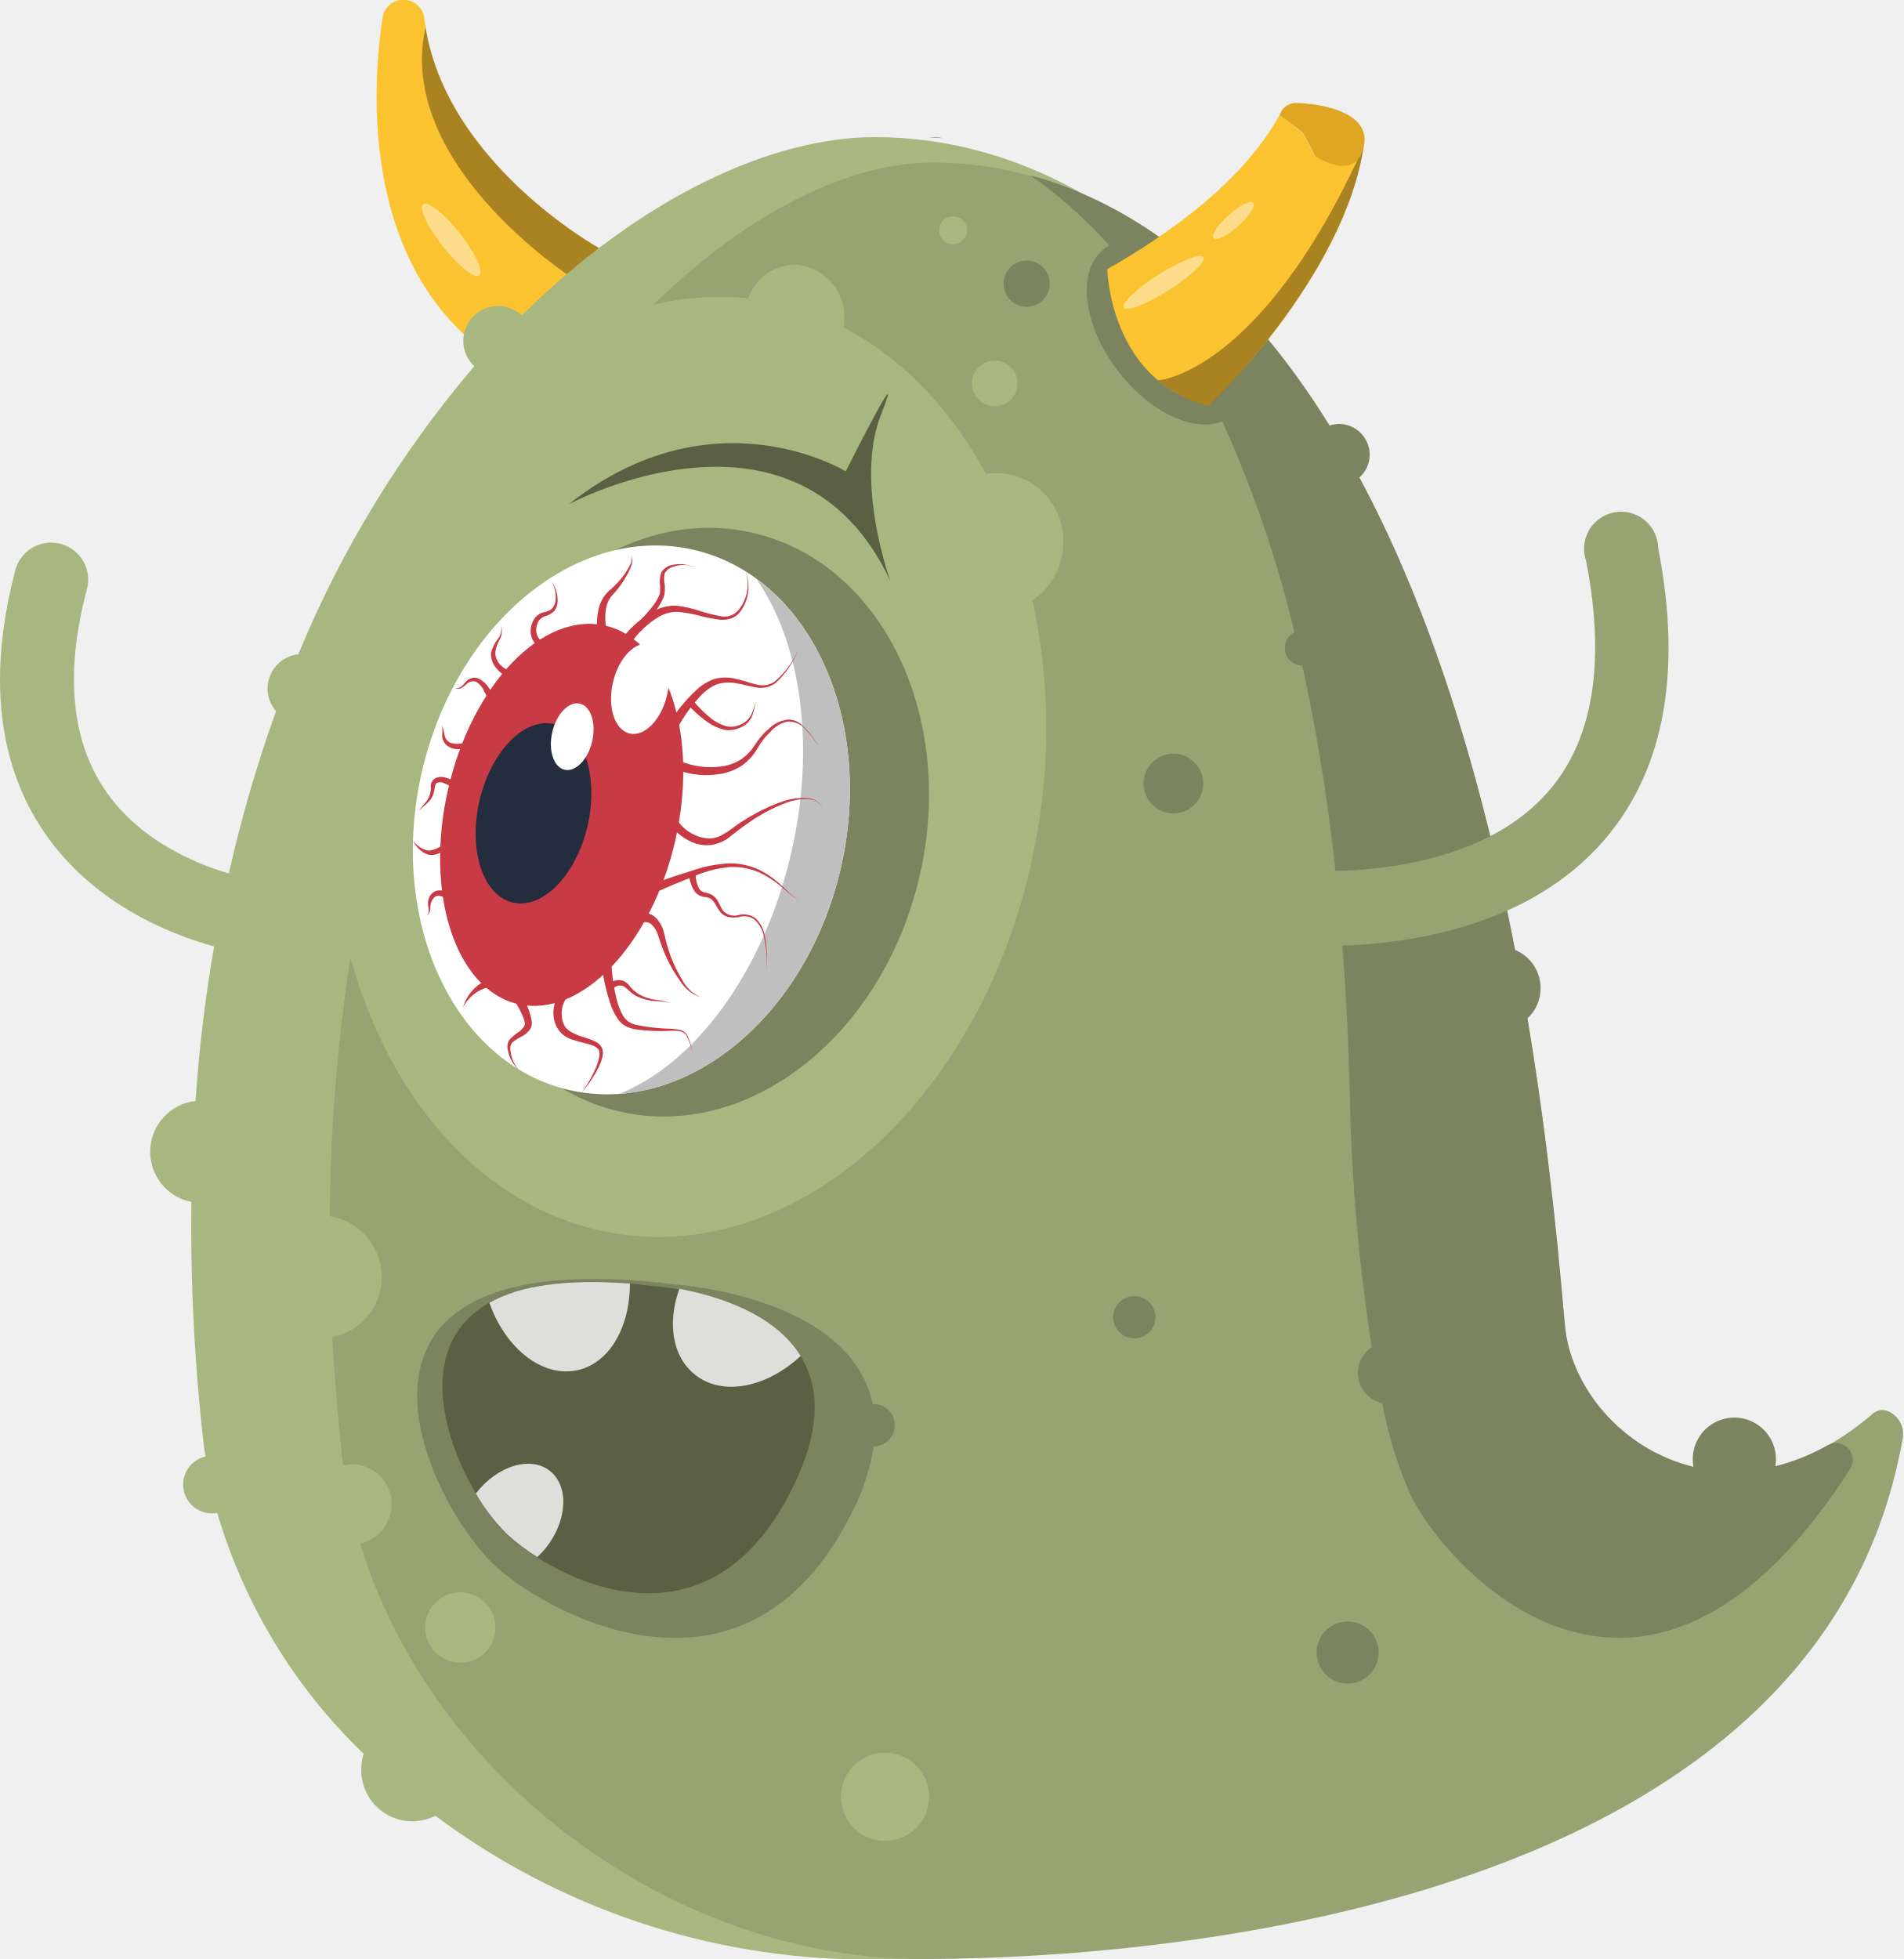
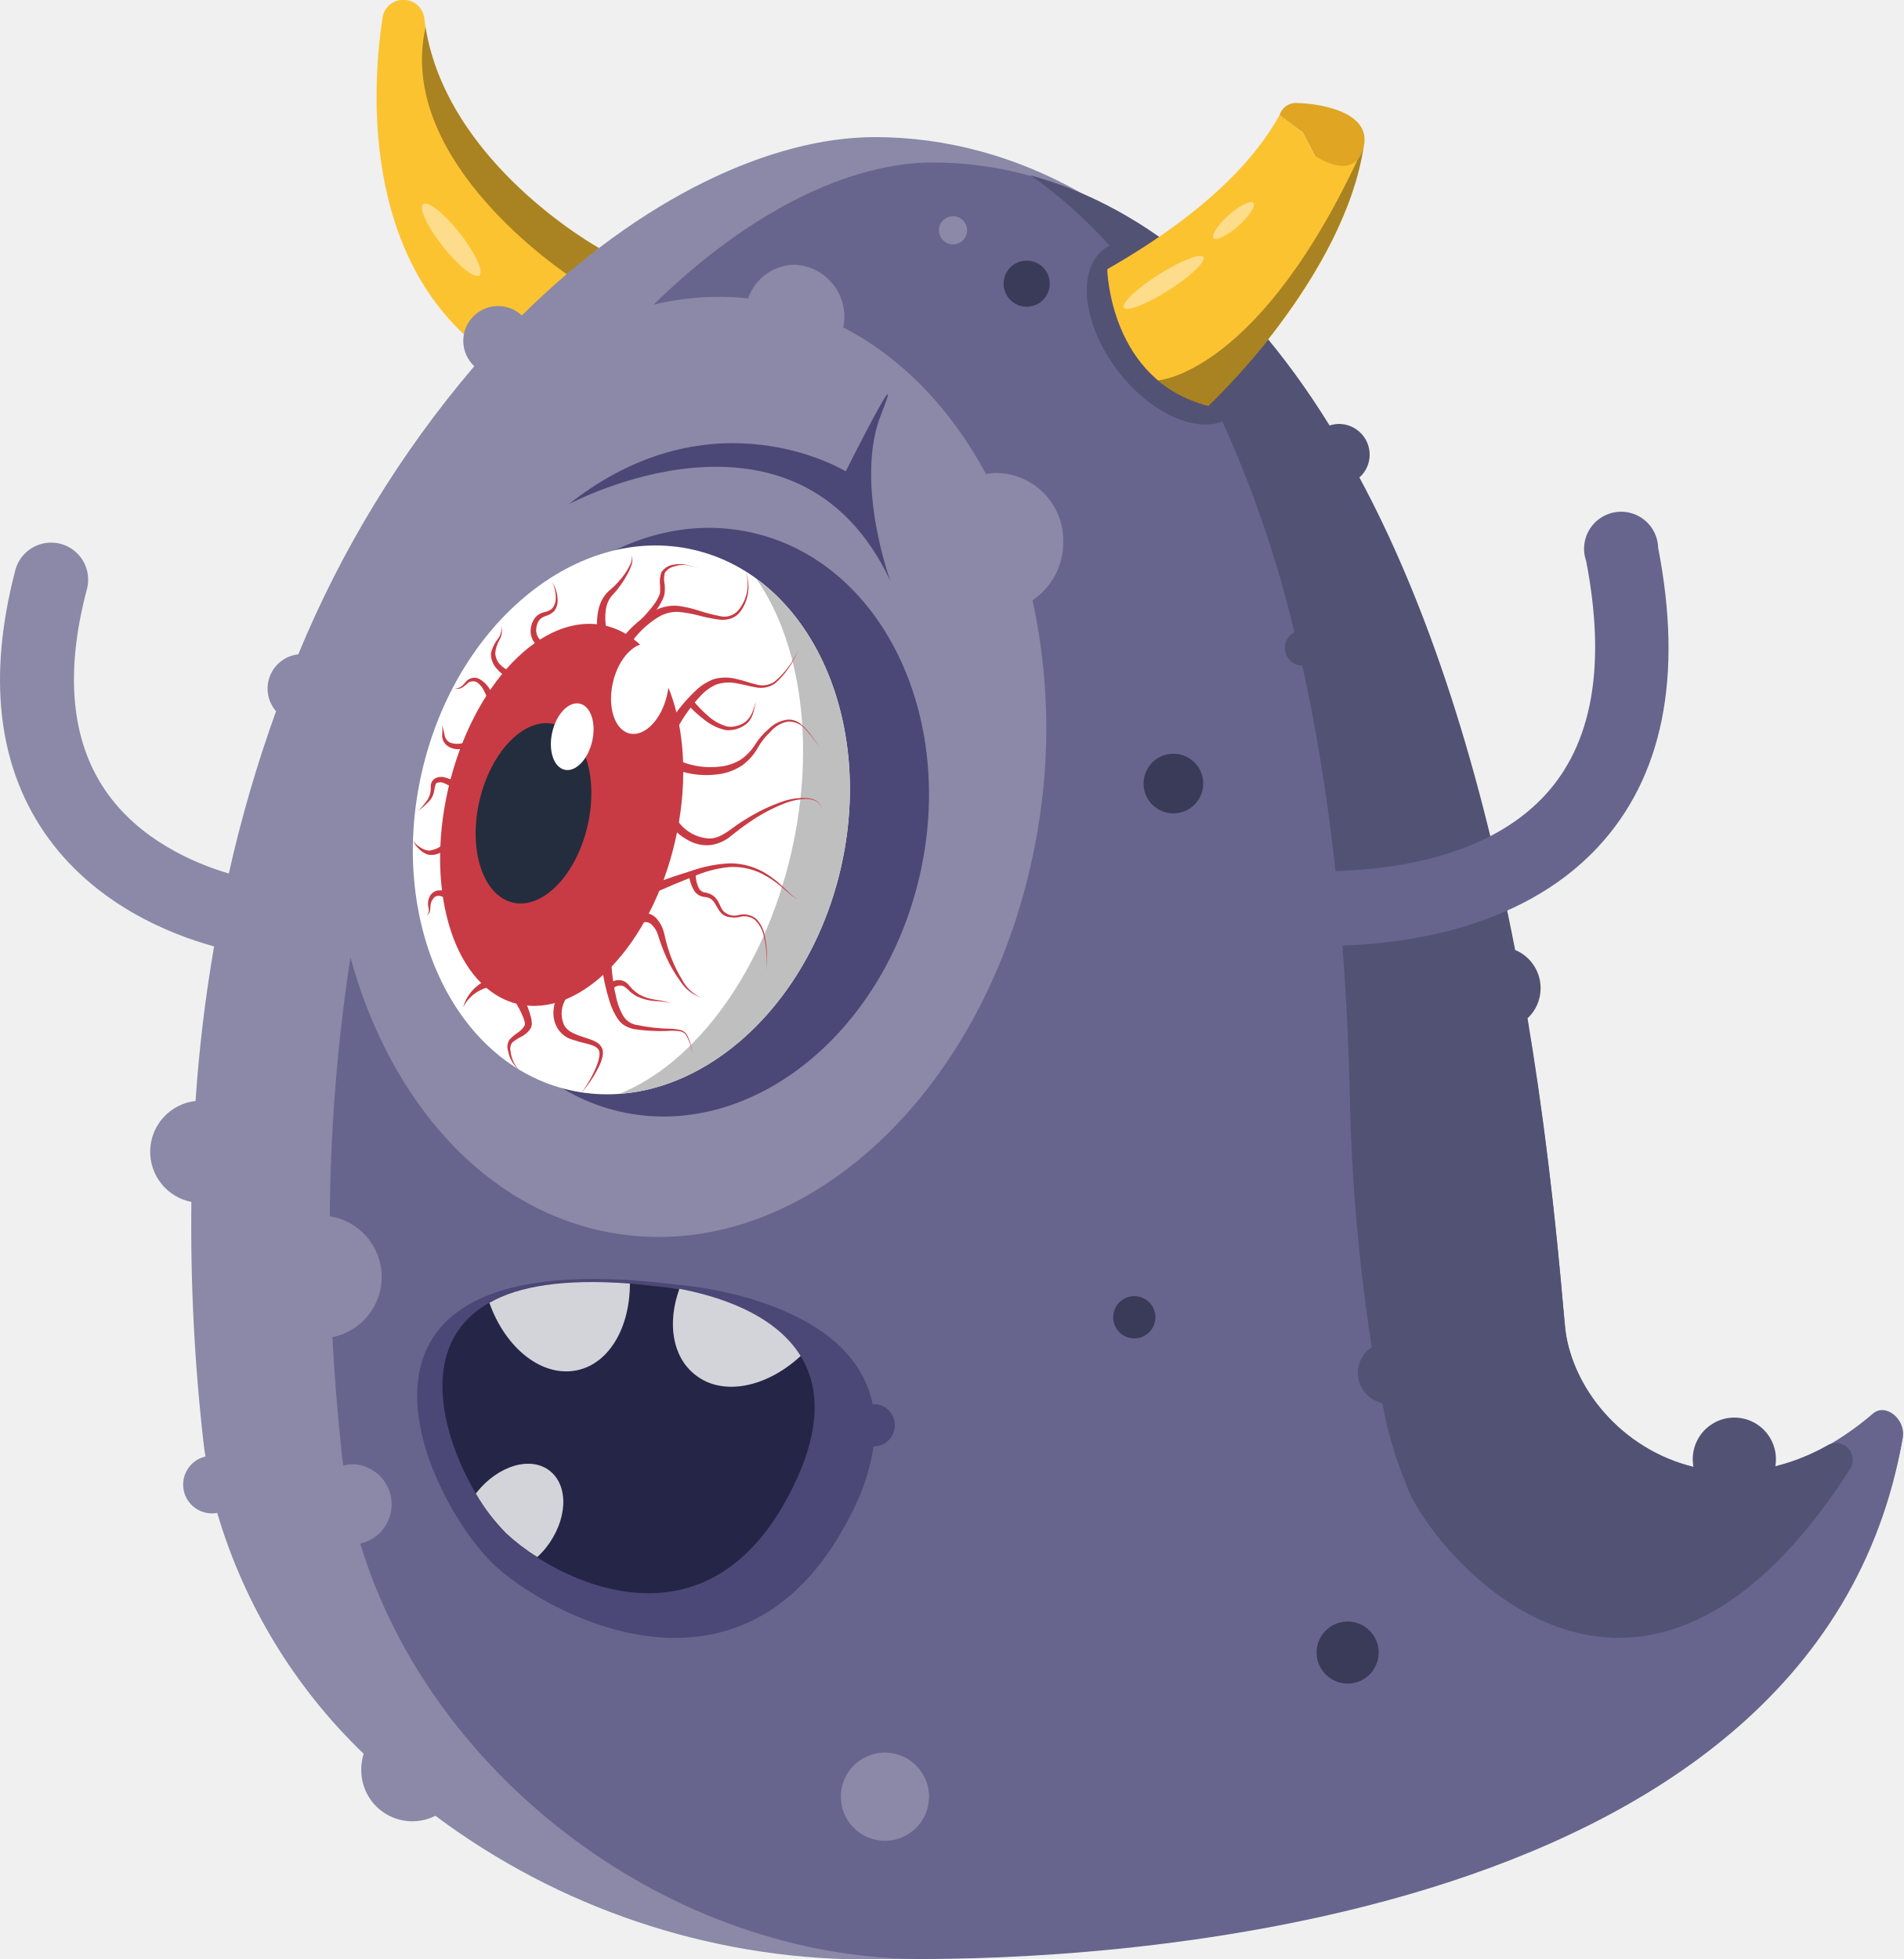
<svg xmlns="http://www.w3.org/2000/svg" viewBox="0 0 205.46 211.46">
  <defs>
-     <style>.cls-1{fill:#fcc331;}.cls-2{opacity:0.33;}.cls-13,.cls-3,.cls-7{fill:#fff;}.cls-3{opacity:0.44;}.cls-4{fill:#a8b780;}.cls-5{fill:#97a372;}.cls-6{fill:#7b845e;}.cls-8{fill:#c93b44;}.cls-9{fill:#242d3e;}.cls-10{fill:#bfbfbf;}.cls-11{fill:#5b6045;}.cls-12{fill:#1f467f;}.cls-13{opacity:0.8;}.cls-14{fill:#e0a522;}</style>
+     <style>.cls-1{fill:#fcc331;}.cls-2{opacity:0.33;}.cls-14,.cls-3,.cls-8{fill:#fff;}.cls-3{opacity:0.44;}.cls-4{fill:#8b89a7;}.cls-5{fill:#67658d;}.cls-6{fill:#525275;}.cls-7{fill:#4b4877;}.cls-9{fill:#c93b44;}.cls-10{fill:#242d3e;}.cls-11{fill:#bfbfbf;}.cls-12{fill:#3a3a59;}.cls-13{fill:#252547;}.cls-14{opacity:0.8;}.cls-15{fill:#e0a522;}</style>
  </defs>
  <g id="Layer_2" data-name="Layer 2">
    <g id="VIRUS">
      <path class="cls-1" d="M64.66,26.77S47.61,17.34,45.81,2a2.24,2.24,0,0,0-2-2h0a2.25,2.25,0,0,0-2.51,1.89c-1,6.47-2.69,26,11.18,36.2Z" />
      <path class="cls-2" d="M64.66,26.77l-3.23,3C59,28.1,42.87,16.59,45.94,2.94,48.3,17.73,64.66,26.77,64.66,26.77Z" />
      <ellipse class="cls-3" cx="48.72" cy="25.88" rx="1.16" ry="4.89" transform="translate(-5.56 35.75) rotate(-38.28)" />
      <path class="cls-4" d="M202,153.25c-18.19,14-31.59,5.53-32.71-6.66C160.18,47,124.83,14.8,94.44,14.8c-11.12,0-25.22,6.49-38.11,19.25a3.75,3.75,0,0,0-5.13,5.48,116.22,116.22,0,0,0-19,31.1,3.72,3.72,0,0,0-2.4,6.14,145.17,145.17,0,0,0-5.1,17.52c-3.72-1.1-9.69-3.62-13.35-9S7,72.65,9.35,63.72a4,4,0,1,0-7.74-2C-1.31,73-.25,82.45,4.76,89.82c5.26,7.71,13.49,11,18.35,12.34-.92,5.32-1.61,10.88-2,16.68a5.52,5.52,0,0,0-.45,10.9A207.28,207.28,0,0,0,22,156c.05.41.12.81.18,1.22a3.11,3.11,0,0,0,.72,6.14,3.31,3.31,0,0,0,.55-.05,59.29,59.29,0,0,0,15.81,26A5.29,5.29,0,0,0,39,191,5.51,5.51,0,0,0,47,196a77.93,77.93,0,0,0,46,15.51c16.65,0,101.65-.71,112.36-56.06A2.17,2.17,0,0,0,202,153.25Z" />
-       <path class="cls-5" d="M202.18,152.59a31.36,31.36,0,0,1-3,2.29c-15,10.09-29.37-.76-30.29-12-7-85.68-33.35-117.27-57.74-123.92a39.44,39.44,0,0,0-10.49-1.42c-8.81,0-19.74,5.17-30.11,15.35a29.93,29.93,0,0,1,10.21-.68,5.4,5.4,0,0,1,5-3.64,5.62,5.62,0,0,1,5.27,6.77c6.36,3.28,11.64,8.82,15.41,15.83a6.67,6.67,0,0,1,1.19-.11,7.3,7.3,0,0,1,7.15,7.45,7.52,7.52,0,0,1-3.32,6.29A64.9,64.9,0,0,1,112,89.7c-4.7,27.76-25.38,47.17-46.17,43.34-13.52-2.5-23.75-14.19-28-29.69a192.92,192.92,0,0,0-2.23,27.94,6.63,6.63,0,0,1,.28,13.05q.32,6.07,1,12.42c0,.49.13,1,.19,1.45a4.12,4.12,0,0,1,1.06-.16,4.34,4.34,0,0,1,.76,8.57c7.62,25.22,33.52,44.84,60.64,44.84,14.67,0,96.45-1.7,105.88-56.29C205.75,153.23,203.58,151.39,202.18,152.59ZM107.48,43.84a2.46,2.46,0,1,1,2.36-2.46A2.41,2.41,0,0,1,107.48,43.84ZM49.84,179.46a3.79,3.79,0,1,1,3.63-3.79A3.72,3.72,0,0,1,49.84,179.46Z" />
+       <path class="cls-5" d="M202.18,152.59a31.36,31.36,0,0,1-3,2.29c-15,10.09-29.37-.76-30.29-12-7-85.68-33.35-117.27-57.74-123.92a39.44,39.44,0,0,0-10.49-1.42c-8.81,0-19.74,5.17-30.11,15.35a29.93,29.93,0,0,1,10.21-.68,5.4,5.4,0,0,1,5-3.64,5.62,5.62,0,0,1,5.27,6.77c6.36,3.28,11.64,8.82,15.41,15.83a6.67,6.67,0,0,1,1.19-.11,7.3,7.3,0,0,1,7.15,7.45,7.52,7.52,0,0,1-3.32,6.29A64.9,64.9,0,0,1,112,89.7c-4.7,27.76-25.38,47.17-46.17,43.34-13.52-2.5-23.75-14.19-28-29.69a192.92,192.92,0,0,0-2.23,27.94,6.63,6.63,0,0,1,.28,13.05q.32,6.07,1,12.42c0,.49.13,1,.19,1.45a4.12,4.12,0,0,1,1.06-.16,4.34,4.34,0,0,1,.76,8.57c7.62,25.22,33.52,44.84,60.64,44.84,14.67,0,96.45-1.7,105.88-56.29C205.75,153.23,203.58,151.39,202.18,152.59ZM102.88,26.38a1.52,1.52,0,1,1,1.52-1.52A1.52,1.52,0,0,1,102.88,26.38ZM95.53,198.7a4.76,4.76,0,1,1,4.76-4.76A4.76,4.76,0,0,1,95.53,198.7Z" />
      <path class="cls-6" d="M199.91,157a1.81,1.81,0,0,0-2.6-1,22.49,22.49,0,0,1-5.66,2.27,3.68,3.68,0,0,0,.06-.57,4.49,4.49,0,1,0-8.9.63c-7.72-1.87-13.34-8.61-13.91-15.52-1-12-2.33-22.93-4-32.89a4.41,4.41,0,0,0,1.41-3.25,4.46,4.46,0,0,0-2.75-4.13c-4.22-21.77-10.06-38.46-16.81-51a3.29,3.29,0,0,0,1.11-2.46,3.33,3.33,0,0,0-3.33-3.32,3.39,3.39,0,0,0-1,.17c-9.84-15.89-21.26-24-32.28-27a50.08,50.08,0,0,1,8.52,7.58,4.32,4.32,0,0,0-.58.36c-3,2.29-2.32,8.19,1.49,13.17,3.41,4.45,8.17,6.66,11.28,5.46a125.65,125.65,0,0,1,7.77,22.74,1.92,1.92,0,0,0,.6,3.6h.25c2.77,12.47,4.68,27.67,5.13,46.21a203.33,203.33,0,0,0,2.37,27.37,3.31,3.31,0,0,0-1.46,2.24,3.35,3.35,0,0,0,2.6,3.8,44,44,0,0,0,3.2,10.24c5.19,9.62,26,30.08,47.32-3.16A1.83,1.83,0,0,0,199.91,157Z" />
-       <ellipse class="cls-6" cx="74.09" cy="88.76" rx="32.05" ry="25.85" transform="translate(-29.05 141.01) rotate(-77.02)" />
-       <ellipse class="cls-7" cx="68.16" cy="88.51" rx="29.92" ry="23.2" transform="translate(-33.4 135.04) rotate(-77.02)" />
-       <ellipse class="cls-8" cx="60.65" cy="87.97" rx="20.96" ry="12.57" transform="translate(-38.71 127.3) rotate(-77.02)" />
-       <ellipse class="cls-9" cx="57.59" cy="87.8" rx="9.89" ry="5.99" transform="translate(-40.9 124.19) rotate(-77.02)" />
-       <ellipse class="cls-7" cx="61.77" cy="79.53" rx="3.66" ry="2.21" transform="translate(-29.6 121.85) rotate(-77.02)" />
-       <ellipse class="cls-7" cx="69.09" cy="74.34" rx="4.96" ry="3" transform="translate(-18.87 124.97) rotate(-77.02)" />
-       <path class="cls-7" d="M45.65,82.9a3.59,3.59,0,0,1,.08-.35c0,.17-.08.32-.12.49Z" />
-       <path class="cls-7" d="M45.61,83c-.23,1-.43,2-.59,3.07.14-.93.32-1.87.53-2.81Z" />
-       <path class="cls-10" d="M90.76,93.72c-3.18,13.79-13.26,23.63-23.93,24.36,8.15-3.21,15.61-13.14,18.58-26,2.7-11.7,1-22.83-3.78-29.62C89.76,68.36,93.74,80.82,90.76,93.72Z" />
-       <path class="cls-8" d="M69.14,98.58a1.83,1.83,0,0,1,1.75.58,3.55,3.55,0,0,1,.76,1.41c.14.5.21.94.34,1.38s.27.89.43,1.32a15.36,15.36,0,0,0,1.23,2.51,4.19,4.19,0,0,0,2,1.89,4.23,4.23,0,0,1-2.2-1.74A14.56,14.56,0,0,1,72,103.48a19.49,19.49,0,0,1-1-2.66,2.62,2.62,0,0,0-.64-1,.93.93,0,0,0-.83-.27Z" />
-       <path class="cls-8" d="M70.47,95.4c1.35-.48,2.69-.94,4.06-1.36a14.66,14.66,0,0,1,4.23-.85,7.4,7.4,0,0,1,4.12,1.22,12,12,0,0,1,1.67,1.34l.77.73a2.31,2.31,0,0,0,.88.57,2.15,2.15,0,0,1-.91-.53l-.81-.69a11.54,11.54,0,0,0-1.72-1.24,7,7,0,0,0-4-1,12.57,12.57,0,0,0-4,1.07c-1.32.51-2.63,1.06-3.92,1.63Z" />
-       <path class="cls-8" d="M73.1,88.51a4.41,4.41,0,0,0,3.49,2c1.42,0,2.54-1.32,3.9-2.07a19.34,19.34,0,0,1,4.21-2A7,7,0,0,1,87,86.14a2.32,2.32,0,0,1,1.12.3,1.44,1.44,0,0,1,.66.92,1.4,1.4,0,0,0-.68-.88A2.49,2.49,0,0,0,87,86.24a6.87,6.87,0,0,0-2.23.45,18.51,18.51,0,0,0-4,2.15c-.63.43-1.24.89-1.84,1.38a4.29,4.29,0,0,1-2.23,1,4.09,4.09,0,0,1-2.45-.54,6.5,6.5,0,0,1-1.91-1.6Z" />
-       <path class="cls-8" d="M64.48,68.05a7.06,7.06,0,0,1,.17-2.43,4.23,4.23,0,0,1,.49-1.14,3.93,3.93,0,0,1,.82-.89,9.75,9.75,0,0,0,1.49-1.65A6.26,6.26,0,0,0,68,61a1.41,1.41,0,0,0,.15-1.08,1.52,1.52,0,0,1,0,1.13,5.15,5.15,0,0,1-.46,1A10.36,10.36,0,0,1,66.33,64a3,3,0,0,0-.93,1.82,5.87,5.87,0,0,0,.07,2.09Z" />
-       <path class="cls-8" d="M72.27,78a17.5,17.5,0,0,1,2.87-3.49,5.56,5.56,0,0,1,2-1.23,4.8,4.8,0,0,1,2.32,0c.74.16,1.43.42,2.13.59a2.39,2.39,0,0,0,2-.27,9.41,9.41,0,0,0,2.6-3.48,9.56,9.56,0,0,1-2.49,3.63,2.7,2.7,0,0,1-2.19.43c-.74-.13-1.45-.34-2.16-.45a4.23,4.23,0,0,0-2,.15,5,5,0,0,0-1.67,1.18,16.44,16.44,0,0,0-2.51,3.46Z" />
-       <path class="cls-8" d="M73.44,82.16a8.49,8.49,0,0,0,4.36.58,5.23,5.23,0,0,0,2.09-.7,5.37,5.37,0,0,0,1.57-1.58A7.27,7.27,0,0,1,83,78.67a3.42,3.42,0,0,1,2.13-1,2.07,2.07,0,0,1,1.14.35,5.16,5.16,0,0,1,.87.81,15.11,15.11,0,0,1,1.37,1.91,15.22,15.22,0,0,0-1.42-1.86,2.47,2.47,0,0,0-2-1,3.22,3.22,0,0,0-1.92,1.11,7.17,7.17,0,0,0-1.41,1.81,6,6,0,0,1-1.63,1.81,6.07,6.07,0,0,1-2.29.92A9.25,9.25,0,0,1,73,83.08Z" />
-       <path class="cls-8" d="M67.15,68.93a10.64,10.64,0,0,1,3.65-3.08,4.56,4.56,0,0,1,2.42-.45,13.05,13.05,0,0,1,2.28.53,18.13,18.13,0,0,0,2.19.57,2,2,0,0,0,2-.61,4.38,4.38,0,0,0,.78-4.25,4.53,4.53,0,0,1-.58,4.42,2.13,2.13,0,0,1-1,.71,2.94,2.94,0,0,1-1.21.12,16.73,16.73,0,0,1-2.28-.46,13.28,13.28,0,0,0-2.21-.38,3.83,3.83,0,0,0-2,.49,9.85,9.85,0,0,0-3.17,3Z" />
-       <path class="cls-8" d="M66,104.1a22,22,0,0,0,.57,3.79,6.93,6.93,0,0,0,.68,1.73,2.1,2.1,0,0,0,1.39,1,20.07,20.07,0,0,0,3.84.43,5.62,5.62,0,0,1,1,.14,1.16,1.16,0,0,1,.75.65,5.66,5.66,0,0,1,.52,1.89,5.66,5.66,0,0,0-.6-1.85c-.29-.66-1-.6-1.67-.62a19.49,19.49,0,0,1-4-.17,3.38,3.38,0,0,1-1-.36,2.43,2.43,0,0,1-.8-.76,7.15,7.15,0,0,1-.87-1.86,21.65,21.65,0,0,1-.86-3.91Z" />
-       <path class="cls-8" d="M61.15,107.72a3,3,0,0,0-.29,2.85c.4.9,1.59,1.2,2.68,1.56a4.72,4.72,0,0,1,.84.36,1.42,1.42,0,0,1,.66.76,1.77,1.77,0,0,1-.05,1,3.94,3.94,0,0,1-.31.83,12.9,12.9,0,0,1-1.93,2.89,12.64,12.64,0,0,0,1.69-3,4.55,4.55,0,0,0,.23-.8,1.5,1.5,0,0,0,0-.76c-.17-.42-.75-.6-1.28-.74a15.73,15.73,0,0,1-1.7-.48,2.77,2.77,0,0,1-1.51-1.2,3.24,3.24,0,0,1-.43-1.9,4.64,4.64,0,0,1,.55-1.86Z" />
-       <path class="cls-8" d="M56.44,107.56a10,10,0,0,1,.87,2.22,2.87,2.87,0,0,1,.1.63,1.1,1.1,0,0,1-.22.74,2.75,2.75,0,0,1-1,.8,5,5,0,0,0-.9.59,1.12,1.12,0,0,0-.17.94,3.41,3.41,0,0,0,.9,2,3.46,3.46,0,0,1-1.16-2,1.42,1.42,0,0,1,.13-1.24,5,5,0,0,1,.91-.78,2.32,2.32,0,0,0,.7-.7.47.47,0,0,0,.06-.34,2.68,2.68,0,0,0-.13-.48,10,10,0,0,0-1-1.93Z" />
-       <path class="cls-8" d="M52.65,106.58A4.17,4.17,0,0,0,50,108.72a4.51,4.51,0,0,1,2.35-2.83Z" />
-       <path class="cls-8" d="M58.42,70a2.13,2.13,0,0,1-1.13-2.12,2.58,2.58,0,0,1,.41-1.12,1.76,1.76,0,0,1,1-.67,1.92,1.92,0,0,0,.89-.39,1.62,1.62,0,0,0,.39-.88,3.58,3.58,0,0,0-.39-2,3.69,3.69,0,0,1,.61,2.06,1.9,1.9,0,0,1-.37,1.08,2.24,2.24,0,0,1-1,.56,1.34,1.34,0,0,0-.71.55,2.15,2.15,0,0,0-.24.9,1.47,1.47,0,0,0,.85,1.39Z" />
-       <path class="cls-8" d="M54.94,73.2a3.82,3.82,0,0,1-1.35-1.06A2.31,2.31,0,0,1,53,70.51,3.8,3.8,0,0,1,53.72,69a1.79,1.79,0,0,0,.38-1.44,1.91,1.91,0,0,1-.2,1.54,3.55,3.55,0,0,0-.44,1.41A2,2,0,0,0,54,71.75a3.25,3.25,0,0,0,1.17.75Z" />
-       <path class="cls-8" d="M52.79,75.89a7.31,7.31,0,0,0-.5-1.24,2.42,2.42,0,0,0-.79-1,.92.92,0,0,0-1.12.19,3.55,3.55,0,0,1-.57.43.88.88,0,0,1-.71,0c.51.11.85-.27,1.15-.63a1.21,1.21,0,0,1,1.43-.39,2.93,2.93,0,0,1,1.1,1,8.17,8.17,0,0,1,.72,1.3Z" />
-       <path class="cls-8" d="M50.79,80.67a4.07,4.07,0,0,1-1.24.2,2,2,0,0,1-1.24-.35,1.42,1.42,0,0,1-.58-1.09,6.27,6.27,0,0,0,0-1.15A7.51,7.51,0,0,1,48,79.4a1.11,1.11,0,0,0,.61.77A2.39,2.39,0,0,0,50.5,80Z" />
-       <path class="cls-8" d="M49.08,85.22a4.35,4.35,0,0,0-1.26-.73.92.92,0,0,0-.59,0c-.15,0-.23.19-.28.44s-.08.52-.17.8a2.14,2.14,0,0,1-.43.73,11.85,11.85,0,0,1-1.19,1.07,11.56,11.56,0,0,0,1-1.21,2.5,2.5,0,0,0,.34-1.45A1,1,0,0,1,47,84a1.38,1.38,0,0,1,1-.09,5.05,5.05,0,0,1,1.56.72Z" />
-       <path class="cls-8" d="M48.44,91.53a5.35,5.35,0,0,1-1,.56,2,2,0,0,1-1.21.17,2.43,2.43,0,0,1-1-.62,2.63,2.63,0,0,1-.63-.89,2.52,2.52,0,0,0,.77.72,2.06,2.06,0,0,0,.92.35A2.81,2.81,0,0,0,48,91Z" />
-       <path class="cls-8" d="M48.17,97a1.74,1.74,0,0,0-.78-.3.66.66,0,0,0-.64.33,1.33,1.33,0,0,0-.29.87,1.61,1.61,0,0,1-.07.53,1.07,1.07,0,0,1-.33.42.94.94,0,0,0,.18-.93,1.74,1.74,0,0,1,.12-1.1,1.2,1.2,0,0,1,1-.71,2.39,2.39,0,0,1,1.18.24Z" />
-       <path class="cls-8" d="M75.1,94.14a3.49,3.49,0,0,0,.33,1.71.94.94,0,0,0,.55.47c.09,0,.3.05.47.1a1.78,1.78,0,0,1,.52.25c.65.48.74,1.22,1.1,1.66a1.67,1.67,0,0,0,1.64.45,2.12,2.12,0,0,1,1.92.4,3.46,3.46,0,0,1,.91,1.73,12.72,12.72,0,0,1,.21,3.89,12.49,12.49,0,0,0-.32-3.86,3.39,3.39,0,0,0-.92-1.63A1.86,1.86,0,0,0,79.75,99a3.08,3.08,0,0,1-1,0,1.51,1.51,0,0,1-.95-.5c-.46-.54-.63-1.22-1.1-1.49a1.11,1.11,0,0,0-.37-.15l-.48-.07a1.51,1.51,0,0,1-.94-.69,4.06,4.06,0,0,1-.55-2Z" />
-       <path class="cls-8" d="M65.57,106.29a2.12,2.12,0,0,1,1-.48,1.36,1.36,0,0,1,1.07.28c.29.24.44.5.65.7a4.57,4.57,0,0,0,.69.54,4.83,4.83,0,0,0,1.69.57,12.25,12.25,0,0,1,1.8.38,11.18,11.18,0,0,0-1.82-.23,5.25,5.25,0,0,1-1.81-.46,3.59,3.59,0,0,1-.8-.53,5.27,5.27,0,0,0-.67-.58,1,1,0,0,0-1.26.34Z" />
-       <path class="cls-8" d="M68.51,67.56a19.69,19.69,0,0,0,1.85-2,5.54,5.54,0,0,0,.72-1.11,1.53,1.53,0,0,0,.18-.56c0-.21,0-.44,0-.66a3,3,0,0,1,.15-1.48,1.86,1.86,0,0,1,1.26-.79,3.58,3.58,0,0,1,1.42,0,4.74,4.74,0,0,0,1.37.23A4.92,4.92,0,0,1,74.1,61a3,3,0,0,0-1.34.15,1.59,1.59,0,0,0-1,.71,2.76,2.76,0,0,0,0,1.28,4.33,4.33,0,0,1,0,.73,2,2,0,0,1-.2.77,6.83,6.83,0,0,1-.74,1.26A21.1,21.1,0,0,1,69,68.1Z" />
-       <path class="cls-8" d="M74.76,75.55a13.37,13.37,0,0,0,1.66,1.71,5.06,5.06,0,0,0,2,1.14,2.22,2.22,0,0,0,1.14-.05,2.66,2.66,0,0,0,1-.51,2.53,2.53,0,0,0,.67-1,5.66,5.66,0,0,0,.2-.58c.07-.17.08-.44.3-.5-.21.07-.2.33-.25.52s-.09.4-.15.59A2.59,2.59,0,0,1,80.74,78a3.12,3.12,0,0,1-2.37.81,5.45,5.45,0,0,1-2.3-1.09A13.53,13.53,0,0,1,74.19,76Z" />
-       <path class="cls-11" d="M61.4,54.43S86,41.15,96.12,62.72c0,0-3.92-10.7-1-18s-3.82,6.16-3.82,6.16S77,42.07,61.4,54.43Z" />
-       <path class="cls-12" d="M101.79,14.91l-1.5-.11A8.35,8.35,0,0,1,101.79,14.91Z" />
-       <circle class="cls-6" cx="126.67" cy="84.58" r="3.22" />
-       <circle class="cls-6" cx="110.83" cy="30.62" r="2.49" />
-       <circle class="cls-6" cx="145.48" cy="178.38" r="3.35" />
-       <circle class="cls-6" cx="122.45" cy="142.19" r="2.28" />
-       <circle class="cls-4" cx="95.54" cy="193.95" r="4.76" />
-       <circle class="cls-4" cx="102.89" cy="24.86" r="1.51" />
-       <path class="cls-6" d="M94.46,151.58a1.9,1.9,0,0,0-.25,0c-2.37-11.63-21.07-12.9-21.07-12.9-41.6-5.26-26.76,24.09-19.45,30.55,6.25,5.53,27.17,16.45,38.29-6a23.15,23.15,0,0,0,2.33-7.1l.15,0a2.29,2.29,0,0,0,0-4.57Z" />
-       <path class="cls-11" d="M70.73,138.84S95.09,140.36,85.85,160s-26.16,10.31-31.2,5.56C48.76,160,36.93,134.61,70.73,138.84Z" />
-       <path class="cls-13" d="M58.94,167.07a9.12,9.12,0,0,1-.94,1,22,22,0,0,1-3.35-2.55,20.93,20.93,0,0,1-3.28-4.31l.07-.09c2.32-2.93,5.87-4,7.94-2.33S61.25,164.14,58.94,167.07Z" />
-       <path class="cls-13" d="M68,138.55c0,4.69-2.19,8.59-5.66,9.35-3.79.83-7.77-2.34-9.51-7.27C55.93,138.85,60.78,138,68,138.55Z" />
-       <path class="cls-13" d="M86.43,146.37c-3.7,3.43-8.48,4.39-11.42,2-2.43-1.92-3-5.57-1.67-9.25C77,139.81,83.49,141.6,86.43,146.37Z" />
+       <ellipse class="cls-7" cx="74.09" cy="88.76" rx="32.05" ry="25.85" transform="translate(-29.05 141.01) rotate(-77.02)" />
+       <ellipse class="cls-8" cx="68.16" cy="88.51" rx="29.92" ry="23.2" transform="translate(-33.4 135.04) rotate(-77.02)" />
+       <ellipse class="cls-9" cx="60.65" cy="87.97" rx="20.96" ry="12.57" transform="translate(-38.71 127.3) rotate(-77.02)" />
+       <ellipse class="cls-10" cx="57.59" cy="87.8" rx="9.89" ry="5.99" transform="translate(-40.9 124.19) rotate(-77.02)" />
+       <ellipse class="cls-8" cx="61.77" cy="79.53" rx="3.66" ry="2.21" transform="translate(-29.6 121.85) rotate(-77.02)" />
+       <ellipse class="cls-8" cx="69.09" cy="74.34" rx="4.96" ry="3" transform="translate(-18.87 124.97) rotate(-77.02)" />
+       <path class="cls-8" d="M45.65,82.9a3.59,3.59,0,0,1,.08-.35c0,.17-.08.32-.12.49Z" />
+       <path class="cls-8" d="M45.61,83c-.23,1-.43,2-.59,3.07.14-.93.32-1.87.53-2.81Z" />
+       <path class="cls-11" d="M90.76,93.72c-3.18,13.79-13.26,23.63-23.93,24.36,8.15-3.21,15.61-13.14,18.58-26,2.7-11.7,1-22.83-3.78-29.62C89.76,68.36,93.74,80.82,90.76,93.72Z" />
+       <path class="cls-9" d="M69.14,98.58a1.83,1.83,0,0,1,1.75.58,3.55,3.55,0,0,1,.76,1.41c.14.5.21.94.34,1.38s.27.89.43,1.32a15.36,15.36,0,0,0,1.23,2.51,4.19,4.19,0,0,0,2,1.89,4.23,4.23,0,0,1-2.2-1.74A14.56,14.56,0,0,1,72,103.48a19.49,19.49,0,0,1-1-2.66,2.62,2.62,0,0,0-.64-1,.93.93,0,0,0-.83-.27Z" />
+       <path class="cls-9" d="M70.47,95.4c1.35-.48,2.69-.94,4.06-1.36a14.66,14.66,0,0,1,4.23-.85,7.4,7.4,0,0,1,4.12,1.22,12,12,0,0,1,1.67,1.34l.77.73a2.31,2.31,0,0,0,.88.57,2.15,2.15,0,0,1-.91-.53l-.81-.69a11.54,11.54,0,0,0-1.72-1.24,7,7,0,0,0-4-1,12.57,12.57,0,0,0-4,1.07c-1.32.51-2.63,1.06-3.92,1.63Z" />
+       <path class="cls-9" d="M73.1,88.51a4.41,4.41,0,0,0,3.49,2c1.42,0,2.54-1.32,3.9-2.07a19.34,19.34,0,0,1,4.21-2A7,7,0,0,1,87,86.14a2.32,2.32,0,0,1,1.12.3,1.44,1.44,0,0,1,.66.92,1.4,1.4,0,0,0-.68-.88A2.49,2.49,0,0,0,87,86.24a6.87,6.87,0,0,0-2.23.45,18.51,18.51,0,0,0-4,2.15c-.63.43-1.24.89-1.84,1.38a4.29,4.29,0,0,1-2.23,1,4.09,4.09,0,0,1-2.45-.54,6.5,6.5,0,0,1-1.91-1.6Z" />
+       <path class="cls-9" d="M64.48,68.05a7.06,7.06,0,0,1,.17-2.43,4.23,4.23,0,0,1,.49-1.14,3.93,3.93,0,0,1,.82-.89,9.75,9.75,0,0,0,1.49-1.65A6.26,6.26,0,0,0,68,61a1.41,1.41,0,0,0,.15-1.08,1.52,1.52,0,0,1,0,1.13,5.15,5.15,0,0,1-.46,1A10.36,10.36,0,0,1,66.33,64a3,3,0,0,0-.93,1.82,5.87,5.87,0,0,0,.07,2.09Z" />
+       <path class="cls-9" d="M72.27,78a17.5,17.5,0,0,1,2.87-3.49,5.56,5.56,0,0,1,2-1.23,4.8,4.8,0,0,1,2.32,0c.74.16,1.43.42,2.13.59a2.39,2.39,0,0,0,2-.27,9.41,9.41,0,0,0,2.6-3.48,9.56,9.56,0,0,1-2.49,3.63,2.7,2.7,0,0,1-2.19.43c-.74-.13-1.45-.34-2.16-.45a4.23,4.23,0,0,0-2,.15,5,5,0,0,0-1.67,1.18,16.44,16.44,0,0,0-2.51,3.46Z" />
+       <path class="cls-9" d="M73.44,82.16a8.49,8.49,0,0,0,4.36.58,5.23,5.23,0,0,0,2.09-.7,5.37,5.37,0,0,0,1.57-1.58A7.27,7.27,0,0,1,83,78.67a3.42,3.42,0,0,1,2.13-1,2.07,2.07,0,0,1,1.14.35,5.16,5.16,0,0,1,.87.81,15.11,15.11,0,0,1,1.37,1.91,15.22,15.22,0,0,0-1.42-1.86,2.47,2.47,0,0,0-2-1,3.22,3.22,0,0,0-1.92,1.11,7.17,7.17,0,0,0-1.41,1.81,6,6,0,0,1-1.63,1.81,6.07,6.07,0,0,1-2.29.92A9.25,9.25,0,0,1,73,83.08Z" />
+       <path class="cls-9" d="M67.15,68.93a10.64,10.64,0,0,1,3.65-3.08,4.56,4.56,0,0,1,2.42-.45,13.05,13.05,0,0,1,2.28.53,18.13,18.13,0,0,0,2.19.57,2,2,0,0,0,2-.61,4.38,4.38,0,0,0,.78-4.25,4.53,4.53,0,0,1-.58,4.42,2.13,2.13,0,0,1-1,.71,2.94,2.94,0,0,1-1.21.12,16.73,16.73,0,0,1-2.28-.46,13.28,13.28,0,0,0-2.21-.38,3.83,3.83,0,0,0-2,.49,9.85,9.85,0,0,0-3.17,3Z" />
+       <path class="cls-9" d="M66,104.1a22,22,0,0,0,.57,3.79,6.93,6.93,0,0,0,.68,1.73,2.1,2.1,0,0,0,1.39,1,20.07,20.07,0,0,0,3.84.43,5.62,5.62,0,0,1,1,.14,1.16,1.16,0,0,1,.75.65,5.66,5.66,0,0,1,.52,1.89,5.66,5.66,0,0,0-.6-1.85c-.29-.66-1-.6-1.67-.62a19.49,19.49,0,0,1-4-.17,3.38,3.38,0,0,1-1-.36,2.43,2.43,0,0,1-.8-.76,7.15,7.15,0,0,1-.87-1.86,21.65,21.65,0,0,1-.86-3.91Z" />
+       <path class="cls-9" d="M61.15,107.72a3,3,0,0,0-.29,2.85c.4.9,1.59,1.2,2.68,1.56a4.72,4.72,0,0,1,.84.36,1.42,1.42,0,0,1,.66.76,1.77,1.77,0,0,1-.05,1,3.94,3.94,0,0,1-.31.83,12.9,12.9,0,0,1-1.93,2.89,12.64,12.64,0,0,0,1.69-3,4.55,4.55,0,0,0,.23-.8,1.5,1.5,0,0,0,0-.76c-.17-.42-.75-.6-1.28-.74a15.73,15.73,0,0,1-1.7-.48,2.77,2.77,0,0,1-1.51-1.2,3.24,3.24,0,0,1-.43-1.9,4.64,4.64,0,0,1,.55-1.86Z" />
+       <path class="cls-9" d="M56.44,107.56a10,10,0,0,1,.87,2.22,2.87,2.87,0,0,1,.1.63,1.1,1.1,0,0,1-.22.74,2.75,2.75,0,0,1-1,.8,5,5,0,0,0-.9.59,1.12,1.12,0,0,0-.17.94,3.41,3.41,0,0,0,.9,2,3.46,3.46,0,0,1-1.16-2,1.42,1.42,0,0,1,.13-1.24,5,5,0,0,1,.91-.78,2.32,2.32,0,0,0,.7-.7.47.47,0,0,0,.06-.34,2.68,2.68,0,0,0-.13-.48,10,10,0,0,0-1-1.93Z" />
+       <path class="cls-9" d="M52.65,106.58A4.17,4.17,0,0,0,50,108.72a4.51,4.51,0,0,1,2.35-2.83Z" />
+       <path class="cls-9" d="M58.42,70a2.13,2.13,0,0,1-1.13-2.12,2.58,2.58,0,0,1,.41-1.12,1.76,1.76,0,0,1,1-.67,1.92,1.92,0,0,0,.89-.39,1.62,1.62,0,0,0,.39-.88,3.58,3.58,0,0,0-.39-2,3.69,3.69,0,0,1,.61,2.06,1.9,1.9,0,0,1-.37,1.08,2.24,2.24,0,0,1-1,.56,1.34,1.34,0,0,0-.71.55,2.15,2.15,0,0,0-.24.9,1.47,1.47,0,0,0,.85,1.39Z" />
+       <path class="cls-9" d="M54.94,73.2a3.82,3.82,0,0,1-1.35-1.06A2.31,2.31,0,0,1,53,70.51,3.8,3.8,0,0,1,53.72,69a1.79,1.79,0,0,0,.38-1.44,1.91,1.91,0,0,1-.2,1.54,3.55,3.55,0,0,0-.44,1.41A2,2,0,0,0,54,71.75a3.25,3.25,0,0,0,1.17.75Z" />
+       <path class="cls-9" d="M52.79,75.89a7.31,7.31,0,0,0-.5-1.24,2.42,2.42,0,0,0-.79-1,.92.92,0,0,0-1.12.19,3.55,3.55,0,0,1-.57.43.88.88,0,0,1-.71,0c.51.11.85-.27,1.15-.63a1.21,1.21,0,0,1,1.43-.39,2.93,2.93,0,0,1,1.1,1,8.17,8.17,0,0,1,.72,1.3Z" />
+       <path class="cls-9" d="M50.79,80.67a4.07,4.07,0,0,1-1.24.2,2,2,0,0,1-1.24-.35,1.42,1.42,0,0,1-.58-1.09,6.27,6.27,0,0,0,0-1.15A7.51,7.51,0,0,1,48,79.4a1.11,1.11,0,0,0,.61.77A2.39,2.39,0,0,0,50.5,80Z" />
+       <path class="cls-9" d="M49.08,85.22a4.35,4.35,0,0,0-1.26-.73.92.92,0,0,0-.59,0c-.15,0-.23.19-.28.44s-.08.52-.17.8a2.14,2.14,0,0,1-.43.73,11.85,11.85,0,0,1-1.19,1.07,11.56,11.56,0,0,0,1-1.21,2.5,2.5,0,0,0,.34-1.45A1,1,0,0,1,47,84a1.38,1.38,0,0,1,1-.09,5.05,5.05,0,0,1,1.56.72Z" />
+       <path class="cls-9" d="M48.44,91.53a5.35,5.35,0,0,1-1,.56,2,2,0,0,1-1.21.17,2.43,2.43,0,0,1-1-.62,2.63,2.63,0,0,1-.63-.89,2.52,2.52,0,0,0,.77.72,2.06,2.06,0,0,0,.92.35A2.81,2.81,0,0,0,48,91Z" />
+       <path class="cls-9" d="M48.17,97a1.74,1.74,0,0,0-.78-.3.66.66,0,0,0-.64.33,1.33,1.33,0,0,0-.29.87,1.61,1.61,0,0,1-.07.53,1.07,1.07,0,0,1-.33.42.94.94,0,0,0,.18-.93,1.74,1.74,0,0,1,.12-1.1,1.2,1.2,0,0,1,1-.71,2.39,2.39,0,0,1,1.18.24Z" />
+       <path class="cls-9" d="M75.1,94.14a3.49,3.49,0,0,0,.33,1.71.94.94,0,0,0,.55.47c.09,0,.3.05.47.1a1.78,1.78,0,0,1,.52.25c.65.48.74,1.22,1.1,1.66a1.67,1.67,0,0,0,1.64.45,2.12,2.12,0,0,1,1.92.4,3.46,3.46,0,0,1,.91,1.73,12.72,12.72,0,0,1,.21,3.89,12.49,12.49,0,0,0-.32-3.86,3.39,3.39,0,0,0-.92-1.63A1.86,1.86,0,0,0,79.75,99a3.08,3.08,0,0,1-1,0,1.51,1.51,0,0,1-.95-.5c-.46-.54-.63-1.22-1.1-1.49a1.11,1.11,0,0,0-.37-.15l-.48-.07a1.51,1.51,0,0,1-.94-.69,4.06,4.06,0,0,1-.55-2Z" />
+       <path class="cls-9" d="M65.57,106.29a2.12,2.12,0,0,1,1-.48,1.36,1.36,0,0,1,1.07.28c.29.24.44.5.65.7a4.57,4.57,0,0,0,.69.54,4.83,4.83,0,0,0,1.69.57,12.25,12.25,0,0,1,1.8.38,11.18,11.18,0,0,0-1.82-.23,5.25,5.25,0,0,1-1.81-.46,3.59,3.59,0,0,1-.8-.53,5.27,5.27,0,0,0-.67-.58,1,1,0,0,0-1.26.34Z" />
+       <path class="cls-9" d="M68.51,67.56a19.69,19.69,0,0,0,1.85-2,5.54,5.54,0,0,0,.72-1.11,1.53,1.53,0,0,0,.18-.56c0-.21,0-.44,0-.66a3,3,0,0,1,.15-1.48,1.86,1.86,0,0,1,1.26-.79,3.58,3.58,0,0,1,1.42,0,4.74,4.74,0,0,0,1.37.23A4.92,4.92,0,0,1,74.1,61a3,3,0,0,0-1.34.15,1.59,1.59,0,0,0-1,.71,2.76,2.76,0,0,0,0,1.28,4.33,4.33,0,0,1,0,.73,2,2,0,0,1-.2.77,6.83,6.83,0,0,1-.74,1.26A21.1,21.1,0,0,1,69,68.1Z" />
+       <path class="cls-9" d="M74.76,75.55a13.37,13.37,0,0,0,1.66,1.71,5.06,5.06,0,0,0,2,1.14,2.22,2.22,0,0,0,1.14-.05,2.66,2.66,0,0,0,1-.51,2.53,2.53,0,0,0,.67-1,5.66,5.66,0,0,0,.2-.58c.07-.17.08-.44.3-.5-.21.07-.2.33-.25.52s-.09.4-.15.59A2.59,2.59,0,0,1,80.74,78a3.12,3.12,0,0,1-2.37.81,5.45,5.45,0,0,1-2.3-1.09A13.53,13.53,0,0,1,74.19,76Z" />
+       <path class="cls-7" d="M61.4,54.43S86,41.15,96.12,62.72c0,0-3.92-10.7-1-18s-3.82,6.16-3.82,6.16S77,42.07,61.4,54.43Z" />
+       <circle class="cls-12" cx="126.67" cy="84.58" r="3.22" />
+       <circle class="cls-12" cx="110.83" cy="30.62" r="2.49" />
+       <circle class="cls-12" cx="145.48" cy="178.38" r="3.35" />
+       <circle class="cls-12" cx="122.45" cy="142.19" r="2.28" />
+       <path class="cls-7" d="M94.46,151.58a1.9,1.9,0,0,0-.25,0c-2.37-11.63-21.07-12.9-21.07-12.9-41.6-5.26-26.76,24.09-19.45,30.55,6.25,5.53,27.17,16.45,38.29-6a23.15,23.15,0,0,0,2.33-7.1l.15,0a2.29,2.29,0,0,0,0-4.57Z" />
+       <path class="cls-13" d="M70.73,138.84S95.09,140.36,85.85,160s-26.16,10.31-31.2,5.56C48.76,160,36.93,134.61,70.73,138.84Z" />
+       <path class="cls-14" d="M58.94,167.07a9.12,9.12,0,0,1-.94,1,22,22,0,0,1-3.35-2.55,20.93,20.93,0,0,1-3.28-4.31l.07-.09c2.32-2.93,5.87-4,7.94-2.33S61.25,164.14,58.94,167.07Z" />
+       <path class="cls-14" d="M68,138.55c0,4.69-2.19,8.59-5.66,9.35-3.79.83-7.77-2.34-9.51-7.27C55.93,138.85,60.78,138,68,138.55Z" />
+       <path class="cls-14" d="M86.43,146.37c-3.7,3.43-8.48,4.39-11.42,2-2.43-1.92-3-5.57-1.67-9.25C77,139.81,83.49,141.6,86.43,146.37Z" />
      <path class="cls-1" d="M147.21,15.82c-2.21,14.41-16.76,28-16.76,28-10.7-2.75-10.92-14.76-10.92-14.76,10.65-6.09,16-11.9,18.61-16.66l2.5,1.93,1.3,2.51Z" />
      <path class="cls-2" d="M147.21,15.82c-2.07,13.84-16.35,27.74-16.76,28A13.36,13.36,0,0,1,125,41.06S136.07,40.43,147.21,15.82Z" />
      <ellipse class="cls-3" cx="125.62" cy="30.48" rx="5.08" ry="1" transform="translate(3.23 72.08) rotate(-32.41)" />
      <ellipse class="cls-3" cx="133.15" cy="23.8" rx="2.86" ry="0.78" transform="translate(17.85 94.51) rotate(-41.65)" />
-       <path class="cls-14" d="M138.14,12.42a1.84,1.84,0,0,1,2-1.29c1.51,0,8,.68,7.08,4.69s-5.27,1-5.27,1l-1.3-2.51Z" />
+       <path class="cls-15" d="M138.14,12.42a1.84,1.84,0,0,1,2-1.29c1.51,0,8,.68,7.08,4.69s-5.27,1-5.27,1l-1.3-2.51Z" />
      <path class="cls-5" d="M142.86,102.11a47.81,47.81,0,0,1-5.19-.25,4,4,0,1,1,1-8h0c.18,0,18.77,2.07,28.09-8,5.14-5.54,6.65-14,4.47-25.29A4,4,0,1,1,179,59.13c2.7,13.9.51,24.76-6.49,32.29C163.89,100.71,150.27,102.11,142.86,102.11Z" />
    </g>
  </g>
</svg>
